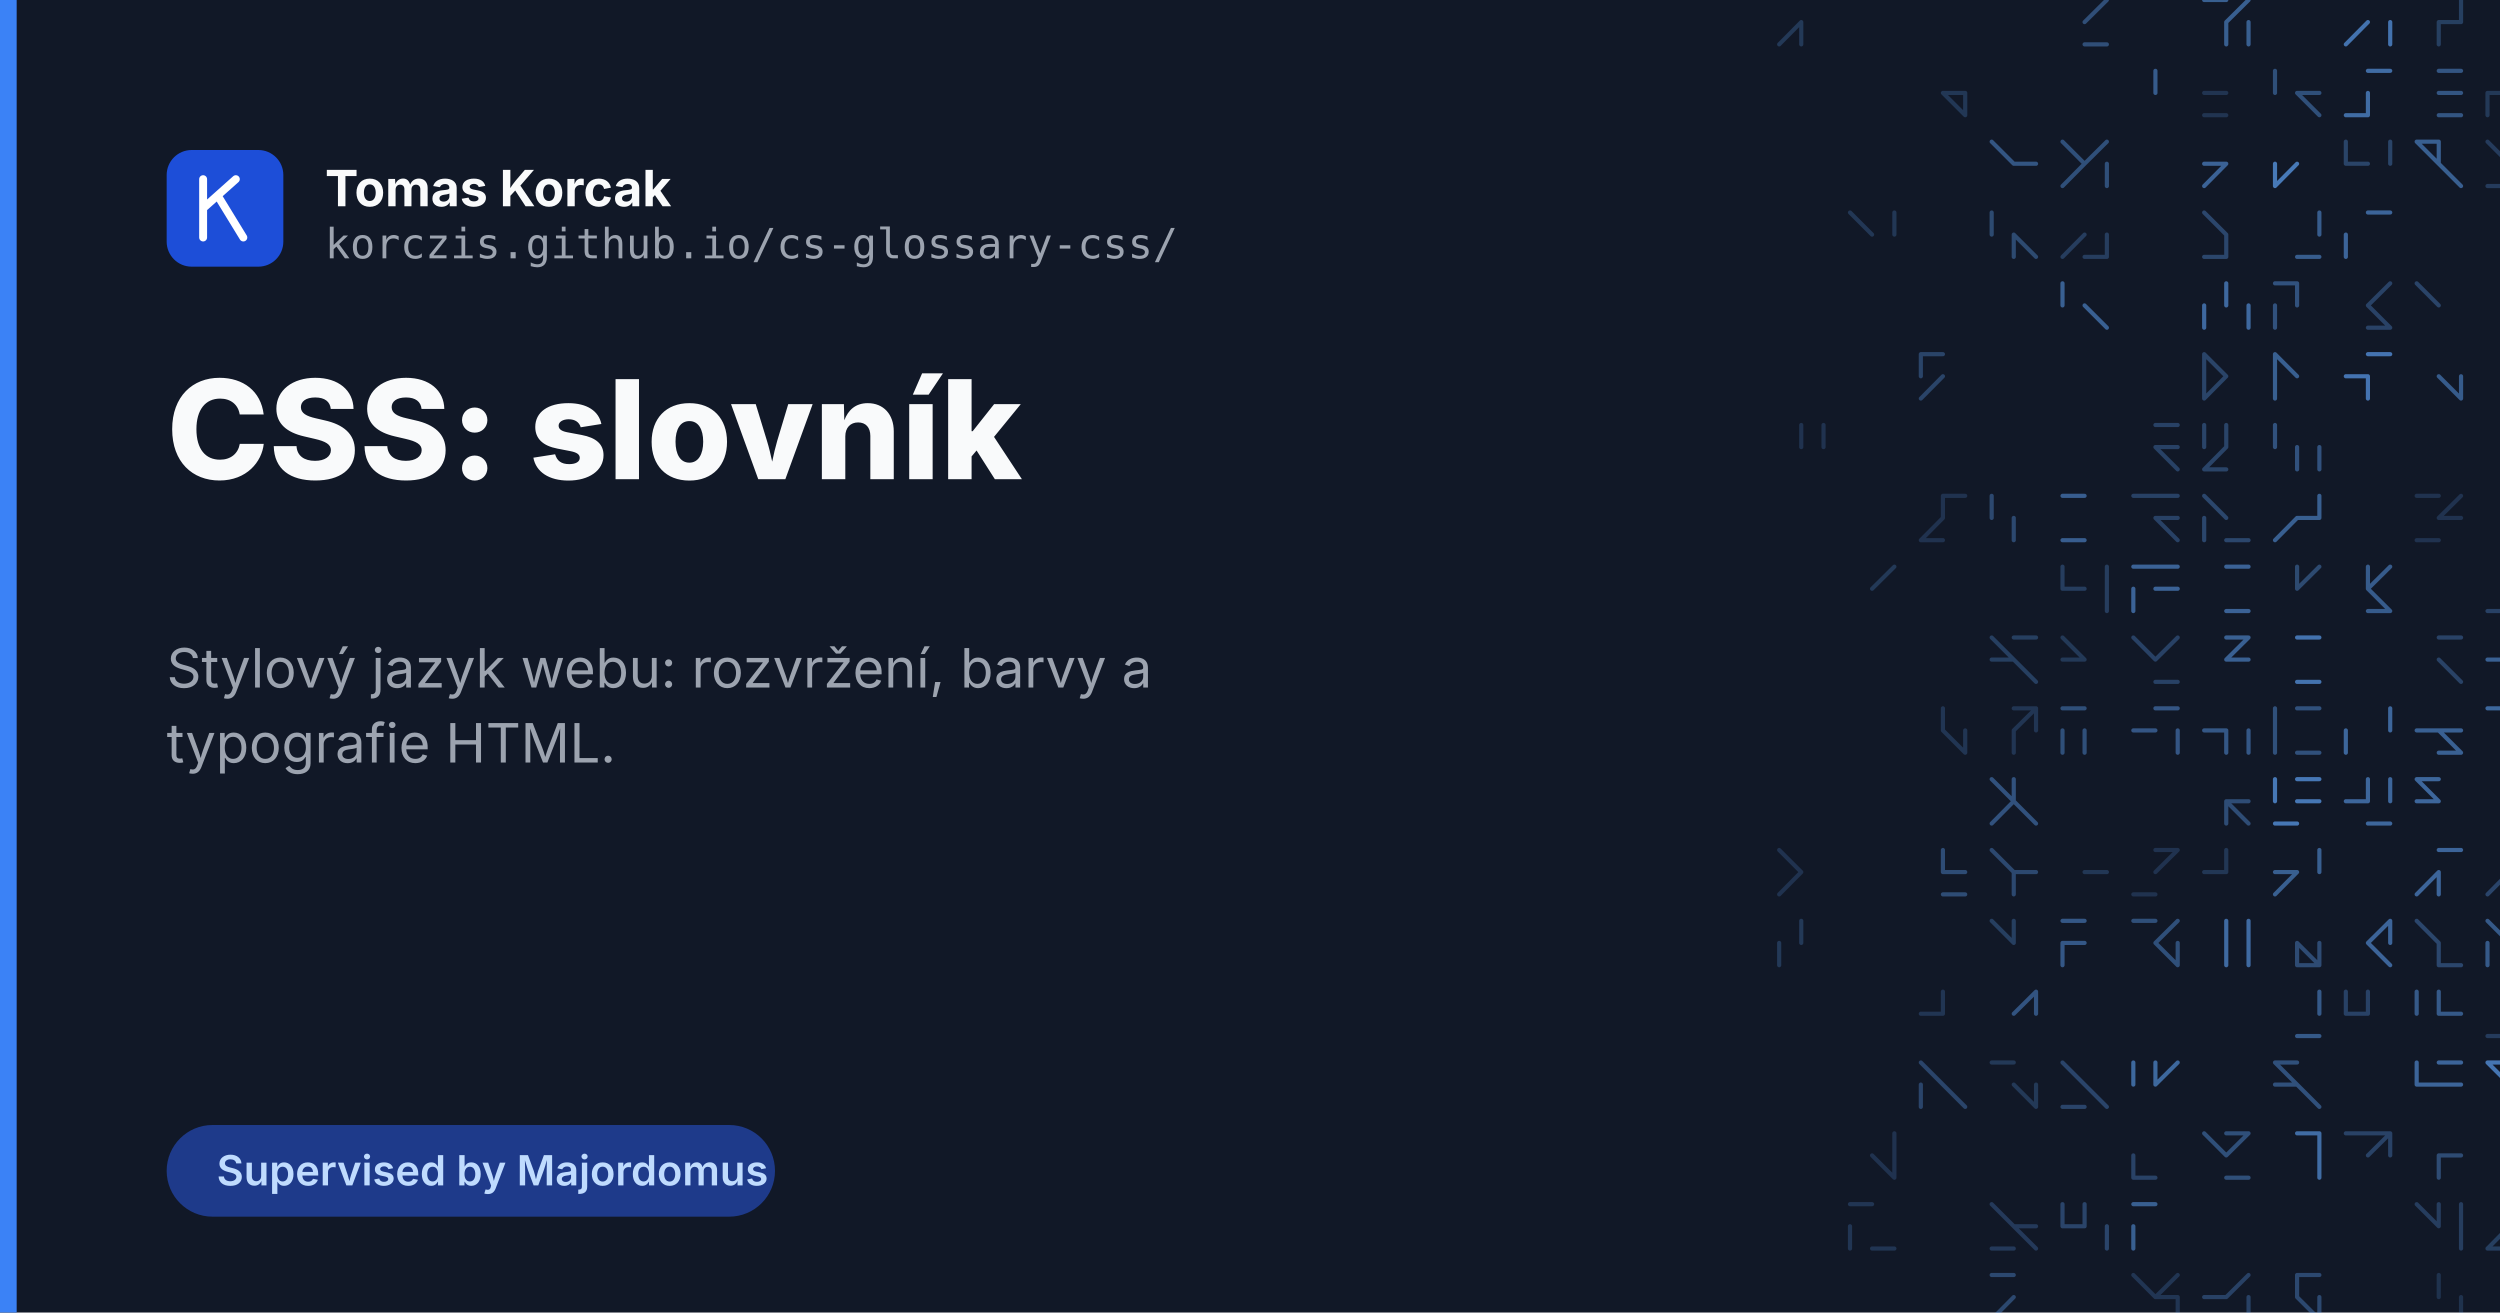
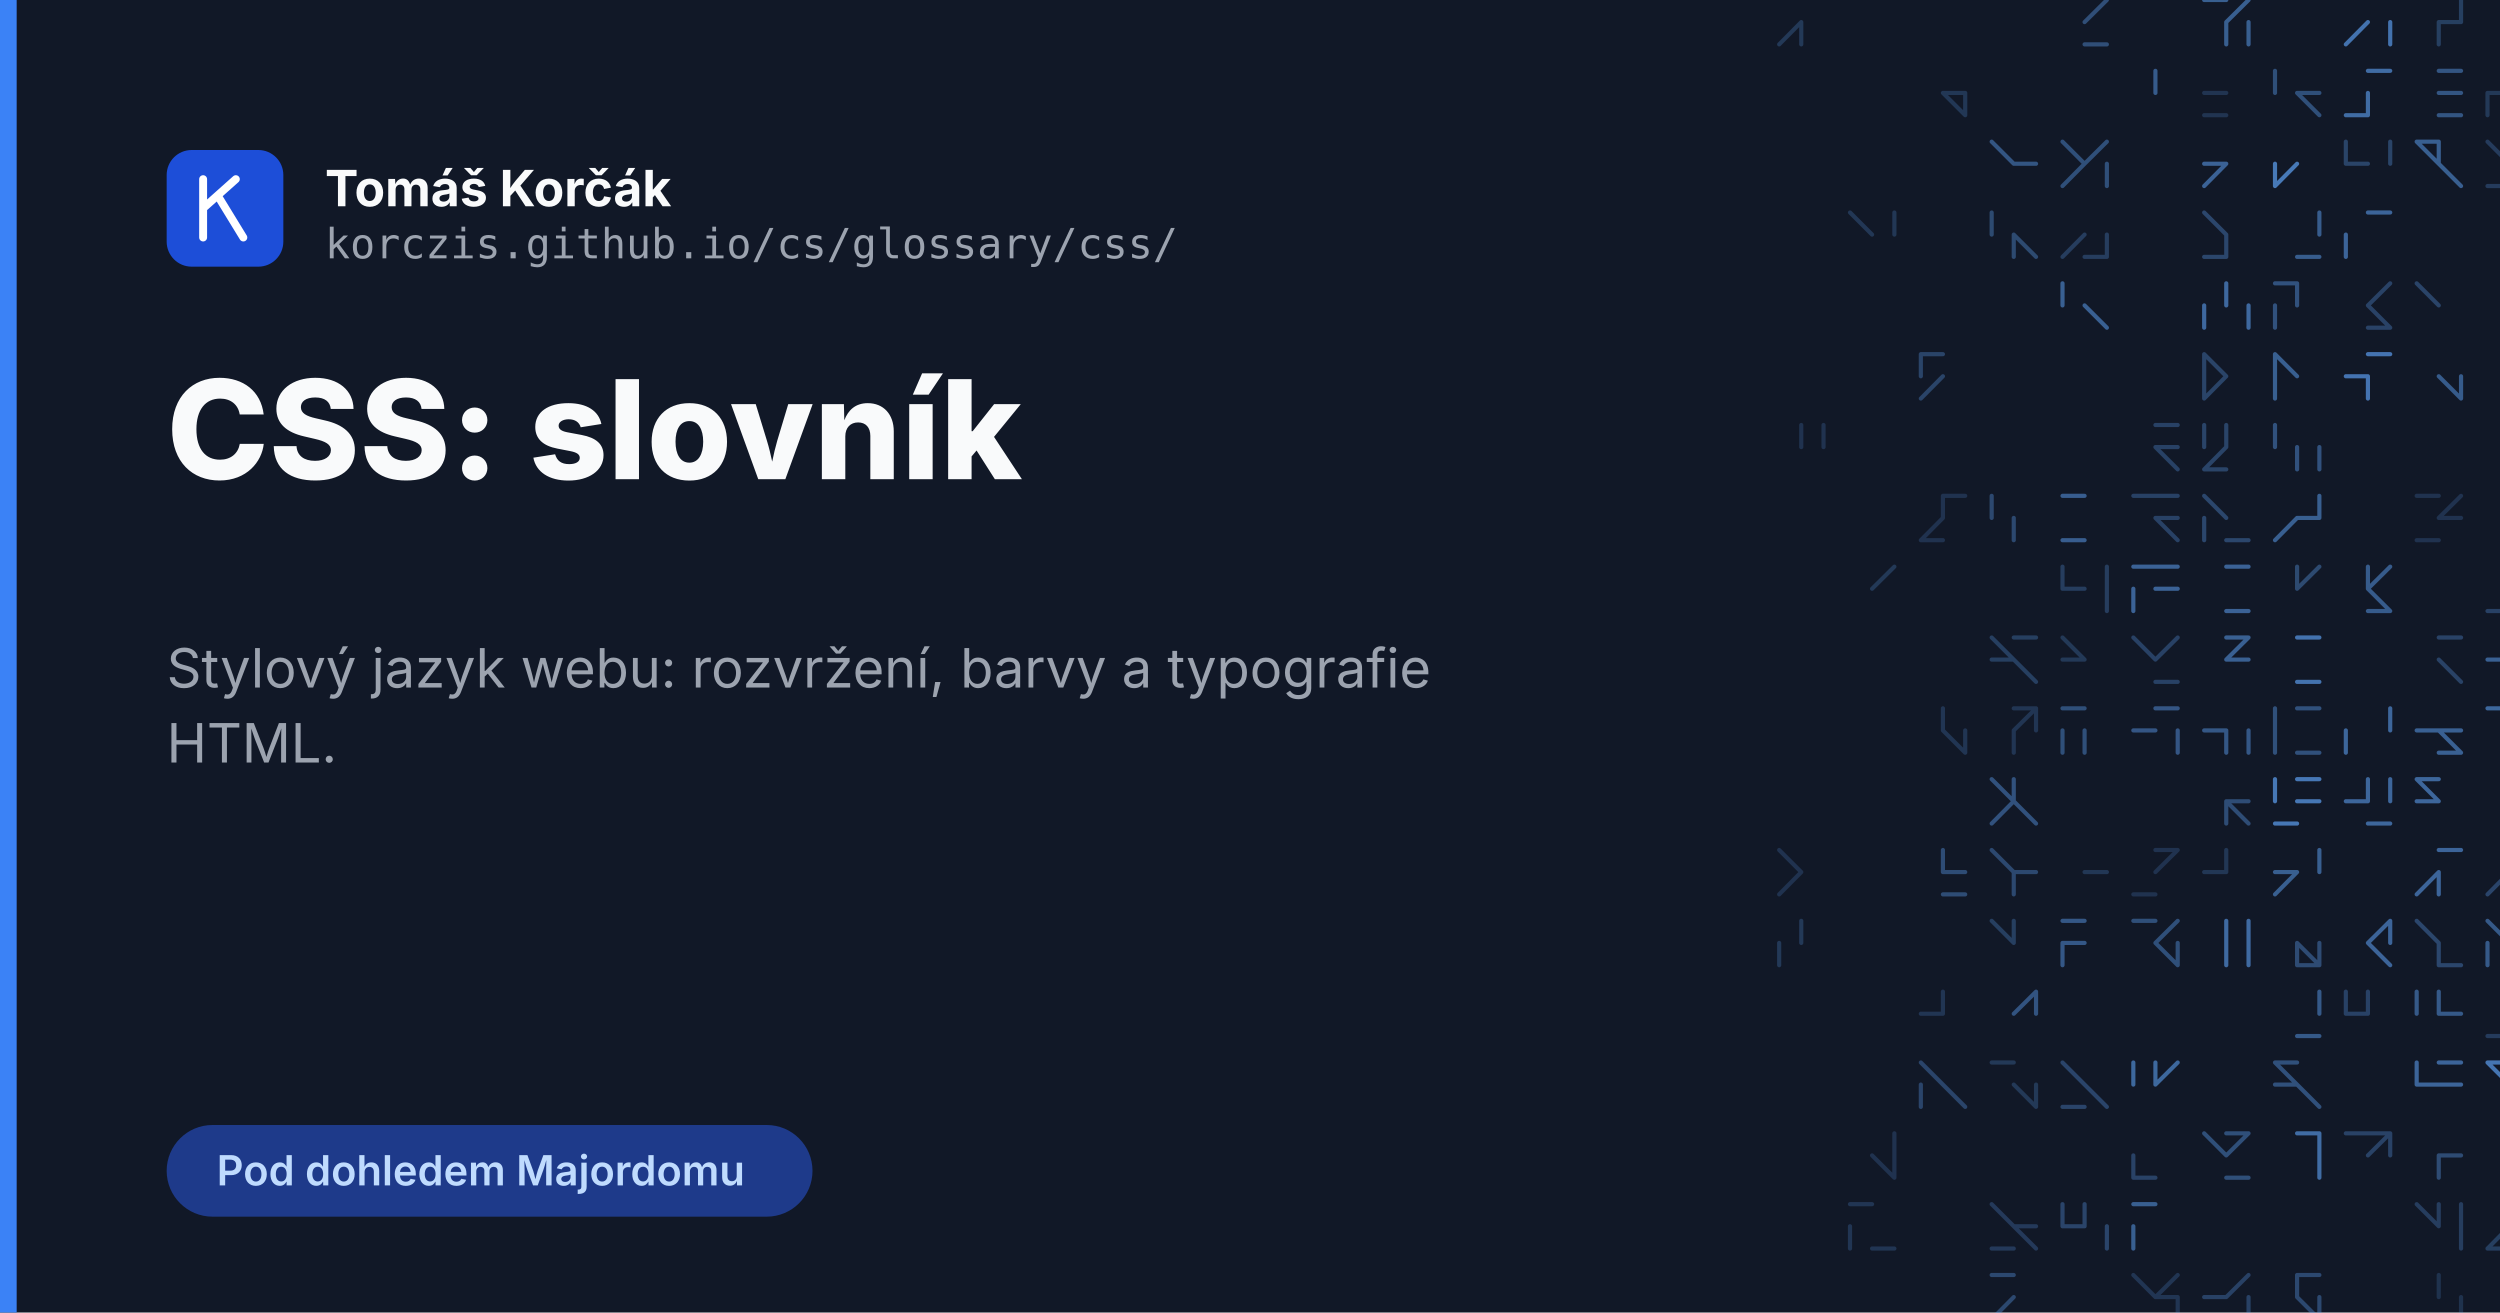
- <svg xmlns="http://www.w3.org/2000/svg" width="1200" height="630" viewBox="0 0 1200 630">
+ <svg xmlns="http://www.w3.org/2000/svg" width="1200" height="630" viewBox="0 0 1200 630" xml:lang="cs">
  <rect width="1200" height="630" fill="#111827" />
  <g fill="none" stroke="#60a5fa" stroke-width="2" stroke-linecap="round">
    <path d="M864.6 10.6L854.0 21.3M864.6 10.6L864.6 21.3" opacity="0.23" />
    <path d="M1011.3 0.0L1000.6 10.6M1000.6 21.3L1011.3 21.3" opacity="0.38" />
    <path d="M1068.6 10.6L1068.6 21.3M1058.0 0.0L1068.6 0.0M1079.3 10.6L1079.3 21.3M1079.3 0.0L1068.6 10.6" opacity="0.50" />
    <path d="M1136.6 10.6L1126.0 21.3M1147.3 10.6L1147.3 21.3" opacity="0.64" />
    <path d="M1170.6 10.6L1170.6 21.3M1170.6 10.6L1181.3 10.6M1181.3 0.0L1181.3 10.6" opacity="0.27" />
    <path d="M1204.6 10.6L1215.3 21.3M1215.3 0.0L1204.6 10.6M1215.3 10.6L1215.3 21.3M1215.3 10.6L1215.3 21.3" opacity="0.25" />
    <path d="M1228.0 0.0L1238.6 10.6M1228.0 10.6L1238.6 10.6" opacity="0.45" />
    <path d="M932.6 44.6L943.3 55.3M943.3 44.6L943.3 55.3M932.6 44.6L943.3 44.6" opacity="0.22" />
    <path d="M1034.6 34.0L1034.6 44.6M1034.6 34.0L1034.6 44.6" opacity="0.47" />
    <path d="M1058.0 44.6L1068.6 44.6M1058.0 55.3L1068.6 55.3" opacity="0.20" />
    <path d="M1102.6 44.6L1113.3 44.6M1102.6 44.6L1113.3 55.3M1092.0 34.0L1092.0 44.6M1092.0 34.0L1092.0 44.6" opacity="0.39" />
    <path d="M1136.6 34.0L1147.3 34.0M1126.0 55.3L1136.6 55.3M1126.0 55.3L1136.6 55.3M1136.6 44.6L1136.6 55.3" opacity="0.59" />
    <path d="M1170.6 44.6L1181.3 44.6M1170.6 34.0L1181.3 34.0M1170.6 55.3L1181.3 55.3" opacity="0.43" />
    <path d="M1204.6 34.0L1215.3 34.0M1215.3 34.0L1215.3 44.6M1194.0 44.6L1204.6 44.6M1194.0 44.6L1194.0 55.3" opacity="0.23" />
    <path d="M1238.6 44.6L1249.3 44.6M1228.0 34.0L1238.6 34.0M1228.0 34.0L1238.6 44.6M1238.6 34.0L1238.6 44.6" opacity="0.20" />
    <path d="M956.0 68.0L966.6 78.6M966.6 78.6L977.3 78.6" opacity="0.43" />
    <path d="M1011.3 68.0L1000.6 78.6M1011.3 78.6L1011.3 89.3M990.0 68.0L1000.6 78.6M1000.6 78.6L990.0 89.3" opacity="0.39" />
    <path d="M1058.0 78.6L1068.6 78.6M1068.6 78.6L1058.0 89.3" opacity="0.53" />
    <path d="M1102.6 78.6L1092.0 89.3M1092.0 78.6L1092.0 89.3" opacity="0.68" />
    <path d="M1147.3 68.0L1147.3 78.6M1126.0 78.6L1136.6 78.6M1126.0 68.0L1126.0 78.6" opacity="0.31" />
    <path d="M1160.0 68.0L1170.6 78.6M1170.6 68.0L1170.6 78.6M1160.0 68.0L1170.6 68.0M1170.6 78.6L1181.3 89.3" opacity="0.50" />
    <path d="M1204.6 68.0L1204.6 78.6M1215.3 68.0L1204.6 78.6M1194.0 89.3L1204.6 89.3M1194.0 68.0L1204.6 78.6" opacity="0.25" />
    <path d="M909.3 102.0L909.3 112.6M888.0 102.0L898.6 112.6" opacity="0.22" />
    <path d="M956.0 102.0L956.0 112.6M966.6 112.6L966.6 123.3M966.6 112.6L977.3 123.3" opacity="0.35" />
    <path d="M1000.6 112.6L990.0 123.3M1011.3 112.6L1011.3 123.3M1000.6 123.3L1011.3 123.3" opacity="0.26" />
    <path d="M1058.0 102.0L1068.6 112.6M1068.6 112.6L1068.6 123.3M1058.0 123.3L1068.6 123.3M1068.6 112.6L1068.6 123.3" opacity="0.33" />
    <path d="M1102.6 123.3L1113.3 123.3M1113.3 102.0L1113.3 112.6" opacity="0.48" />
    <path d="M1126.0 112.6L1126.0 123.3M1136.6 102.0L1147.3 102.0" opacity="0.54" />
    <path d="M1228.0 102.0L1238.6 102.0M1228.0 102.0L1228.0 112.6" opacity="0.19" />
    <path d="M1000.6 146.6L1011.3 157.3M990.0 136.0L990.0 146.6" opacity="0.51" />
    <path d="M1058.0 146.6L1058.0 157.3M1068.6 136.0L1068.6 146.6M1079.3 146.6L1079.3 157.3M1079.3 146.6L1079.3 157.3" opacity="0.57" />
    <path d="M1102.6 136.0L1102.6 146.6M1092.0 136.0L1102.6 136.0M1092.0 146.6L1092.0 157.3" opacity="0.41" />
    <path d="M1136.6 146.6L1147.3 157.3M1147.3 136.0L1136.6 146.6M1136.6 157.3L1147.3 157.3" opacity="0.30" />
    <path d="M1160.0 136.0L1170.6 146.6M1160.0 136.0L1170.6 146.6" opacity="0.31" />
    <path d="M1204.6 136.0L1204.6 146.6M1204.6 157.3L1215.3 157.3" opacity="0.43" />
    <path d="M1238.6 146.6L1238.6 157.3M1228.0 157.3L1238.6 157.3" opacity="0.36" />
    <path d="M922.0 170.0L922.0 180.6M932.6 180.6L922.0 191.3M932.6 180.6L922.0 191.3M922.0 170.0L932.6 170.0" opacity="0.31" />
    <path d="M1058.0 180.6L1058.0 191.3M1068.6 180.6L1058.0 191.3M1058.0 170.0L1068.6 180.6M1058.0 170.0L1058.0 180.6" opacity="0.31" />
    <path d="M1092.0 170.0L1092.0 180.6M1092.0 180.6L1092.0 191.3M1092.0 170.0L1102.6 180.6" opacity="0.50" />
    <path d="M1136.6 170.0L1147.3 170.0M1136.6 180.6L1136.6 191.3M1126.0 180.6L1136.6 180.6" opacity="0.65" />
    <path d="M1170.6 180.6L1181.3 191.3M1181.3 180.6L1181.3 191.3M1170.6 180.6L1181.3 191.3" opacity="0.47" />
    <path d="M1228.0 170.0L1238.6 170.0M1238.6 170.0L1238.6 180.6" opacity="0.24" />
    <path d="M875.3 204.0L875.3 214.6M864.6 204.0L864.6 214.6" opacity="0.19" />
    <path d="M1034.6 214.6L1045.3 214.6M1034.6 214.6L1045.3 225.3M1034.6 204.0L1045.3 204.0" opacity="0.29" />
    <path d="M1068.6 214.6L1058.0 225.3M1058.0 225.3L1068.6 225.3M1068.6 204.0L1068.6 214.6M1058.0 204.0L1058.0 214.6" opacity="0.31" />
    <path d="M1113.3 214.6L1113.3 225.3M1092.0 204.0L1092.0 214.6M1102.6 214.6L1102.6 225.3" opacity="0.41" />
    <path d="M1238.6 214.6L1249.3 225.3M1238.6 214.6L1249.3 214.6M1249.3 214.6L1249.3 225.3M1238.6 214.6L1249.3 225.3" opacity="0.28" />
    <path d="M932.6 248.6L922.0 259.3M922.0 259.3L932.6 259.3M932.6 238.0L943.3 238.0M932.6 238.0L932.6 248.6" opacity="0.19" />
    <path d="M966.6 248.6L966.6 259.3M956.0 238.0L956.0 248.6" opacity="0.34" />
    <path d="M990.0 238.0L1000.6 238.0M990.0 259.3L1000.6 259.3" opacity="0.49" />
    <path d="M1024.0 238.0L1034.6 238.0M1034.6 248.6L1045.3 248.6M1034.6 238.0L1045.3 238.0M1034.6 248.6L1045.3 259.3" opacity="0.29" />
    <path d="M1058.0 238.0L1068.6 248.6M1068.6 259.3L1079.3 259.3M1058.0 248.6L1058.0 259.3" opacity="0.33" />
    <path d="M1113.3 238.0L1113.3 248.6M1102.6 248.6L1092.0 259.3M1102.6 248.6L1113.3 248.6" opacity="0.50" />
    <path d="M1181.3 238.0L1170.6 248.6M1160.0 238.0L1170.6 238.0M1160.0 259.3L1170.6 259.3M1170.6 248.6L1181.3 248.6" opacity="0.19" />
    <path d="M1238.6 248.6L1249.3 259.3M1238.6 248.6L1249.3 248.6" opacity="0.35" />
    <path d="M909.3 272.0L898.6 282.6M909.3 272.0L898.6 282.6" opacity="0.23" />
    <path d="M990.0 272.0L990.0 282.6M1011.3 282.6L1011.3 293.3M1011.3 272.0L1011.3 282.6M990.0 282.6L1000.6 282.6" opacity="0.26" />
    <path d="M1034.6 282.6L1045.3 282.6M1024.0 282.6L1024.0 293.3M1024.0 272.0L1034.6 272.0M1034.6 272.0L1045.3 272.0" opacity="0.53" />
    <path d="M1068.6 293.3L1079.3 293.3M1068.6 272.0L1079.3 272.0" opacity="0.53" />
    <path d="M1102.6 272.0L1102.6 282.6M1113.3 272.0L1102.6 282.6" opacity="0.35" />
    <path d="M1147.3 272.0L1136.6 282.6M1136.6 293.3L1147.3 293.3M1136.6 272.0L1136.6 282.6M1136.6 282.6L1147.3 293.3" opacity="0.47" />
    <path d="M1204.6 272.0L1215.3 272.0M1194.0 293.3L1204.6 293.3M1204.6 282.6L1215.3 282.6M1215.3 282.6L1215.3 293.3" opacity="0.29" />
    <path d="M966.6 316.6L977.3 327.3M956.0 306.0L966.6 316.6M956.0 316.6L966.6 316.6M966.6 306.0L977.3 306.0" opacity="0.27" />
    <path d="M990.0 316.6L1000.6 316.6M990.0 306.0L1000.6 316.6" opacity="0.23" />
    <path d="M1024.0 306.0L1034.6 316.6M1045.3 306.0L1034.6 316.6M1034.6 327.3L1045.3 327.3" opacity="0.29" />
    <path d="M1068.6 306.0L1079.3 306.0M1068.6 316.6L1079.3 316.6M1079.3 306.0L1068.6 316.6" opacity="0.51" />
    <path d="M1102.6 306.0L1113.3 306.0M1102.6 327.3L1113.3 327.3" opacity="0.64" />
    <path d="M1170.6 306.0L1181.3 306.0M1170.6 316.6L1181.3 327.3M1170.6 316.6L1181.3 327.3" opacity="0.30" />
    <path d="M1204.6 316.6L1204.6 327.3M1194.0 316.6L1204.6 316.6" opacity="0.51" />
    <path d="M1238.6 327.3L1249.3 327.3M1249.3 306.0L1238.6 316.6M1228.0 306.0L1228.0 316.6" opacity="0.18" />
    <path d="M932.6 340.0L932.6 350.6M943.3 350.6L943.3 361.3M932.6 350.6L943.3 361.3M932.6 340.0L932.6 350.6" opacity="0.21" />
    <path d="M966.6 350.6L966.6 361.3M977.3 340.0L977.3 350.6M966.6 340.0L977.3 340.0M977.3 340.0L966.6 350.6" opacity="0.21" />
    <path d="M1000.6 350.6L1000.6 361.3M990.0 340.0L1000.6 340.0M990.0 350.6L990.0 361.3" opacity="0.39" />
    <path d="M1034.6 340.0L1045.3 340.0M1024.0 350.6L1034.6 350.6M1045.3 350.6L1045.3 361.3" opacity="0.44" />
    <path d="M1079.3 350.6L1079.3 361.3M1058.0 350.6L1068.6 350.6M1068.6 350.6L1068.6 361.3" opacity="0.45" />
    <path d="M1092.0 340.0L1092.0 350.6M1102.6 361.3L1113.3 361.3M1092.0 350.6L1092.0 361.3M1102.6 340.0L1113.3 340.0" opacity="0.40" />
    <path d="M1126.0 350.6L1126.0 361.3M1147.3 340.0L1147.3 350.6" opacity="0.55" />
    <path d="M1160.0 350.6L1170.6 350.6M1170.6 361.3L1181.3 361.3M1170.6 350.6L1181.3 361.3M1170.6 350.6L1181.3 350.6" opacity="0.51" />
    <path d="M1194.0 340.0L1204.6 340.0M1215.3 350.6L1215.3 361.3M1204.6 340.0L1215.3 340.0M1215.3 350.6L1215.3 361.3" opacity="0.56" />
    <path d="M1238.6 350.6L1249.3 350.6M1228.0 350.6L1228.0 361.3M1249.3 350.6L1249.3 361.3M1238.6 340.0L1238.6 350.6" opacity="0.39" />
    <path d="M966.6 374.0L966.6 384.6M956.0 374.0L966.6 384.6M966.6 384.6L956.0 395.3M966.6 384.6L977.3 395.3" opacity="0.41" />
    <path d="M1068.6 384.6L1068.6 395.3M1068.6 384.6L1079.3 384.6M1068.6 384.6L1079.3 395.3M1068.6 384.6L1068.6 395.3" opacity="0.37" />
    <path d="M1092.0 374.0L1092.0 384.6M1102.6 374.0L1113.3 374.0M1102.6 384.6L1113.3 384.6M1092.0 395.3L1102.6 395.3" opacity="0.67" />
    <path d="M1136.6 395.3L1147.3 395.3M1147.3 374.0L1147.3 384.6M1136.6 374.0L1136.6 384.6M1126.0 384.6L1136.6 384.6" opacity="0.55" />
    <path d="M1160.0 374.0L1170.6 384.6M1160.0 384.6L1170.6 384.6M1160.0 374.0L1170.6 374.0" opacity="0.55" />
    <path d="M1238.6 384.6L1249.3 395.3M1228.0 384.6L1238.6 384.6M1238.6 374.0L1238.6 384.6M1238.6 384.6L1228.0 395.3" opacity="0.25" />
    <path d="M864.6 418.6L854.0 429.3M854.0 408.0L864.6 418.6" opacity="0.19" />
    <path d="M932.6 429.3L943.3 429.3M932.6 418.6L943.3 418.6M932.6 408.0L932.6 418.6M932.6 418.6L943.3 418.6" opacity="0.37" />
    <path d="M966.6 418.6L966.6 429.3M956.0 408.0L966.6 418.6M966.6 418.6L977.3 418.6" opacity="0.34" />
    <path d="M1000.6 418.6L1011.3 418.6M1000.6 418.6L1011.3 418.6" opacity="0.22" />
    <path d="M1034.6 408.0L1045.3 408.0M1045.3 408.0L1034.6 418.6M1024.0 429.3L1034.6 429.3M1034.6 408.0L1045.3 408.0" opacity="0.19" />
    <path d="M1058.0 418.6L1068.6 418.6M1068.6 408.0L1068.6 418.6" opacity="0.22" />
    <path d="M1092.0 418.6L1102.6 418.6M1113.3 408.0L1113.3 418.6M1102.6 418.6L1092.0 429.3" opacity="0.50" />
    <path d="M1170.6 408.0L1181.3 408.0M1170.6 418.6L1160.0 429.3M1170.6 418.6L1170.6 429.3" opacity="0.54" />
    <path d="M1204.6 408.0L1215.3 408.0M1204.6 418.6L1204.6 429.3M1204.6 418.6L1194.0 429.3M1215.3 408.0L1204.6 418.6" opacity="0.32" />
    <path d="M1249.3 408.0L1249.3 418.6M1249.3 408.0L1249.3 418.6" opacity="0.55" />
    <path d="M854.0 452.6L854.0 463.3M864.6 442.0L864.6 452.6" opacity="0.23" />
    <path d="M966.6 442.0L966.6 452.6M956.0 442.0L966.6 452.6" opacity="0.27" />
    <path d="M990.0 442.0L1000.6 442.0M990.0 452.6L1000.6 452.6M990.0 452.6L990.0 463.3" opacity="0.45" />
    <path d="M1024.0 442.0L1034.6 442.0M1045.3 452.6L1045.3 463.3M1034.6 452.6L1045.3 463.3M1045.3 442.0L1034.6 452.6" opacity="0.39" />
    <path d="M1068.6 452.6L1068.6 463.3M1079.3 452.6L1079.3 463.3M1068.6 442.0L1068.6 452.6M1079.3 442.0L1079.3 452.6" opacity="0.58" />
    <path d="M1102.6 463.3L1113.3 463.3M1102.6 452.6L1113.3 463.3M1113.3 452.6L1113.3 463.3M1102.6 452.6L1102.6 463.3" opacity="0.36" />
    <path d="M1136.6 452.6L1147.3 463.3M1147.3 442.0L1136.6 452.6M1147.3 442.0L1147.3 452.6" opacity="0.54" />
    <path d="M1160.0 442.0L1170.6 452.6M1170.6 463.3L1181.3 463.3M1170.6 452.6L1170.6 463.3" opacity="0.33" />
    <path d="M1194.0 452.6L1194.0 463.3M1194.0 442.0L1204.6 452.6" opacity="0.46" />
    <path d="M1249.3 452.6L1249.3 463.3M1238.6 442.0L1238.6 452.6" opacity="0.30" />
    <path d="M932.6 476.0L932.6 486.6M922.0 486.6L932.6 486.6" opacity="0.21" />
    <path d="M977.3 476.0L977.3 486.6M977.3 476.0L966.6 486.6" opacity="0.42" />
    <path d="M1113.3 476.0L1113.3 486.6M1102.6 497.3L1113.3 497.3" opacity="0.46" />
    <path d="M1126.0 486.6L1136.6 486.6M1136.6 476.0L1136.6 486.6M1126.0 476.0L1126.0 486.6" opacity="0.29" />
    <path d="M1170.6 486.6L1181.3 486.6M1170.6 476.0L1170.6 486.6M1160.0 476.0L1160.0 486.6" opacity="0.46" />
    <path d="M1204.6 497.3L1215.3 497.3M1204.6 476.0L1204.6 486.6M1204.6 486.6L1204.6 497.3M1194.0 497.3L1204.6 497.3" opacity="0.25" />
    <path d="M1228.0 486.6L1228.0 497.3M1249.3 476.0L1249.3 486.6" opacity="0.25" />
    <path d="M922.0 510.0L932.6 520.6M922.0 520.6L922.0 531.3M932.6 520.6L943.3 531.3" opacity="0.32" />
    <path d="M977.3 520.6L977.3 531.3M966.6 520.6L977.3 531.3M956.0 510.0L966.6 510.0M966.6 520.6L977.3 531.3" opacity="0.23" />
    <path d="M990.0 531.3L1000.6 531.3M1000.6 520.6L1011.3 531.3M990.0 510.0L1000.6 520.6" opacity="0.32" />
    <path d="M1045.3 510.0L1034.6 520.6M1034.6 510.0L1034.6 520.6M1024.0 510.0L1024.0 520.6" opacity="0.56" />
    <path d="M1092.0 510.0L1102.6 520.6M1092.0 520.6L1102.6 520.6M1102.6 520.6L1113.3 531.3M1092.0 510.0L1102.6 510.0" opacity="0.40" />
    <path d="M1170.6 510.0L1181.3 510.0M1170.6 520.6L1181.3 520.6M1160.0 510.0L1160.0 520.6M1160.0 520.6L1170.6 520.6" opacity="0.54" />
    <path d="M1194.0 510.0L1204.6 510.0M1215.3 510.0L1204.6 520.6M1194.0 510.0L1204.6 520.6M1194.0 510.0L1204.6 520.6" opacity="0.66" />
    <path d="M1228.0 510.0L1228.0 520.6M1249.3 510.0L1238.6 520.6" opacity="0.23" />
    <path d="M909.3 554.6L909.3 565.3M909.3 544.0L909.3 554.6M898.6 554.6L909.3 565.3" opacity="0.19" />
    <path d="M1024.0 554.6L1024.0 565.3M1024.0 565.3L1034.6 565.3" opacity="0.30" />
    <path d="M1068.6 544.0L1079.3 544.0M1058.0 544.0L1068.6 554.6M1068.6 565.3L1079.3 565.3M1079.3 544.0L1068.6 554.6" opacity="0.39" />
    <path d="M1113.3 554.6L1113.3 565.3M1113.3 544.0L1113.3 554.6M1102.6 544.0L1113.3 544.0" opacity="0.59" />
    <path d="M1147.3 544.0L1136.6 554.6M1147.3 544.0L1147.3 554.6M1136.6 544.0L1147.3 544.0M1126.0 544.0L1136.6 544.0" opacity="0.30" />
    <path d="M1170.6 554.6L1170.6 565.3M1170.6 554.6L1181.3 554.6" opacity="0.36" />
    <path d="M1204.6 544.0L1215.3 544.0M1204.6 544.0L1215.3 544.0M1215.3 544.0L1215.3 554.6M1204.6 565.3L1215.3 565.3" opacity="0.18" />
    <path d="M1249.3 554.6L1249.3 565.3M1238.6 554.6L1228.0 565.3M1228.0 565.3L1238.6 565.3M1228.0 544.0L1228.0 554.6" opacity="0.33" />
    <path d="M898.6 599.3L909.3 599.3M888.0 578.0L898.6 578.0M888.0 588.6L888.0 599.3" opacity="0.21" />
    <path d="M956.0 599.3L966.6 599.3M956.0 578.0L966.6 588.6M966.6 588.6L977.3 588.6M966.6 588.6L977.3 599.3" opacity="0.24" />
    <path d="M990.0 588.6L1000.6 588.6M990.0 578.0L990.0 588.6M1000.6 578.0L1000.6 588.6M1011.3 588.6L1011.3 599.3" opacity="0.32" />
    <path d="M1024.0 578.0L1034.6 578.0M1024.0 588.6L1024.0 599.3" opacity="0.50" />
    <path d="M1181.3 588.6L1181.3 599.3M1160.0 578.0L1170.6 588.6M1181.3 578.0L1181.3 588.6M1170.6 578.0L1170.6 588.6" opacity="0.26" />
    <path d="M1194.0 599.3L1204.6 599.3M1204.6 588.6L1194.0 599.3M1204.6 588.6L1215.3 599.3M1215.3 588.6L1215.3 599.3" opacity="0.27" />
    <path d="M1238.6 588.6L1249.3 599.3M1238.6 588.6L1238.6 599.3" opacity="0.63" />
    <path d="M956.0 612.0L966.6 612.0M966.6 622.6L956.0 633.3" opacity="0.34" />
    <path d="M1024.0 612.0L1034.6 622.6M1045.3 622.6L1045.3 633.3M1045.3 612.0L1034.6 622.6M1034.6 622.6L1045.3 622.6" opacity="0.21" />
    <path d="M1058.0 622.6L1068.6 622.6M1079.3 622.6L1079.3 633.3M1079.3 612.0L1068.6 622.6" opacity="0.29" />
    <path d="M1102.6 612.0L1102.6 622.6M1102.6 622.6L1113.3 633.3M1102.6 612.0L1113.3 612.0M1113.3 622.6L1113.3 633.3" opacity="0.34" />
    <path d="M1170.6 612.0L1170.6 622.6M1181.3 622.6L1181.3 633.3" opacity="0.18" />
    <path d="M1215.3 612.0L1215.3 622.6M1204.6 612.0L1204.6 622.6M1204.6 633.3L1215.3 633.3" opacity="0.60" />
    <path d="M1238.6 612.0L1249.3 612.0M1238.6 612.0L1238.6 622.6M1238.6 622.6L1228.0 633.3" opacity="0.67" />
    <path d="M966.6 656.6L956.0 667.3M956.0 646.0L956.0 656.6M977.3 646.0L966.6 656.6M956.0 656.6L956.0 667.3" opacity="0.20" />
    <path d="M1068.6 646.0L1068.6 656.6M1058.0 667.3L1068.6 667.3M1068.6 646.0L1079.3 646.0" opacity="0.49" />
    <path d="M1113.3 656.6L1113.3 667.3M1092.0 667.3L1102.6 667.3" opacity="0.26" />
    <path d="M1126.0 656.6L1126.0 667.3M1136.6 646.0L1136.6 656.6M1136.6 656.6L1147.3 667.3M1136.6 646.0L1147.3 646.0" opacity="0.26" />
    <path d="M1170.6 646.0L1181.3 646.0M1160.0 646.0L1160.0 656.6" opacity="0.42" />
    <path d="M1249.3 646.0L1249.3 656.6M1228.0 656.6L1238.6 656.6" opacity="0.61" />
  </g>
  <rect x="0" y="0" width="8" height="630" fill="#3b82f6" />
  <g font-family="Inter, Helvetica Neue, Helvetica, Arial, sans-serif">
    <rect x="80" y="72" width="56" height="56" rx="12" fill="#1d4ed8" />
    <g fill="none" stroke="#fff" stroke-width="3.8" stroke-linecap="round" stroke-linejoin="round">
      <path d="M97.5 86v28M97.5 100l15.7-14M104.5 93.9l12.3 20.1" />
    </g>
-     <text x="156" y="99" font-size="24" font-weight="700" fill="#f9fafb">Tomas Korcak</text>
-     <text x="156" y="124" font-size="20" font-family="JetBrains Mono, Menlo, monospace" fill="#9ca3af">korczis.github.io/cs-glossary-css/</text>
+     <text x="156" y="99" font-size="24" font-weight="700" fill="#f9fafb">Tomáš Korčák</text>
+     <text id="address" x="156" y="124" font-size="20" font-family="JetBrains Mono, Menlo, monospace" fill="#9ca3af">korczis.github.io/cs/glossary/css/</text>
    <text x="80" y="230" font-size="66" font-weight="800" fill="#f9fafb">CSS: slovník</text>
-     <text x="80" y="330" font-size="26" fill="#9ca3af">Stylový jazyk webu: rozvržení, barvy a</text>
-     <text x="80" y="366" font-size="26" fill="#9ca3af">typografie HTML.</text>
-     <rect x="80" y="540" width="292" height="44" rx="22" fill="#1e3a8a" />
-     <text x="104" y="569" font-size="20" font-weight="600" fill="#bfdbfe">Supervised by Majordomus</text>
+     <text x="80" y="330" font-size="26" fill="#9ca3af">Stylový jazyk webu: rozvržení, barvy a typografie</text>
+     <text x="80" y="366" font-size="26" fill="#9ca3af">HTML.</text>
+     <rect x="80" y="540" width="310" height="44" rx="22" fill="#1e3a8a" />
+     <text x="104" y="569" font-size="20" font-weight="600" fill="#bfdbfe">Pod dohledem Majordomu</text>
  </g>
</svg>
